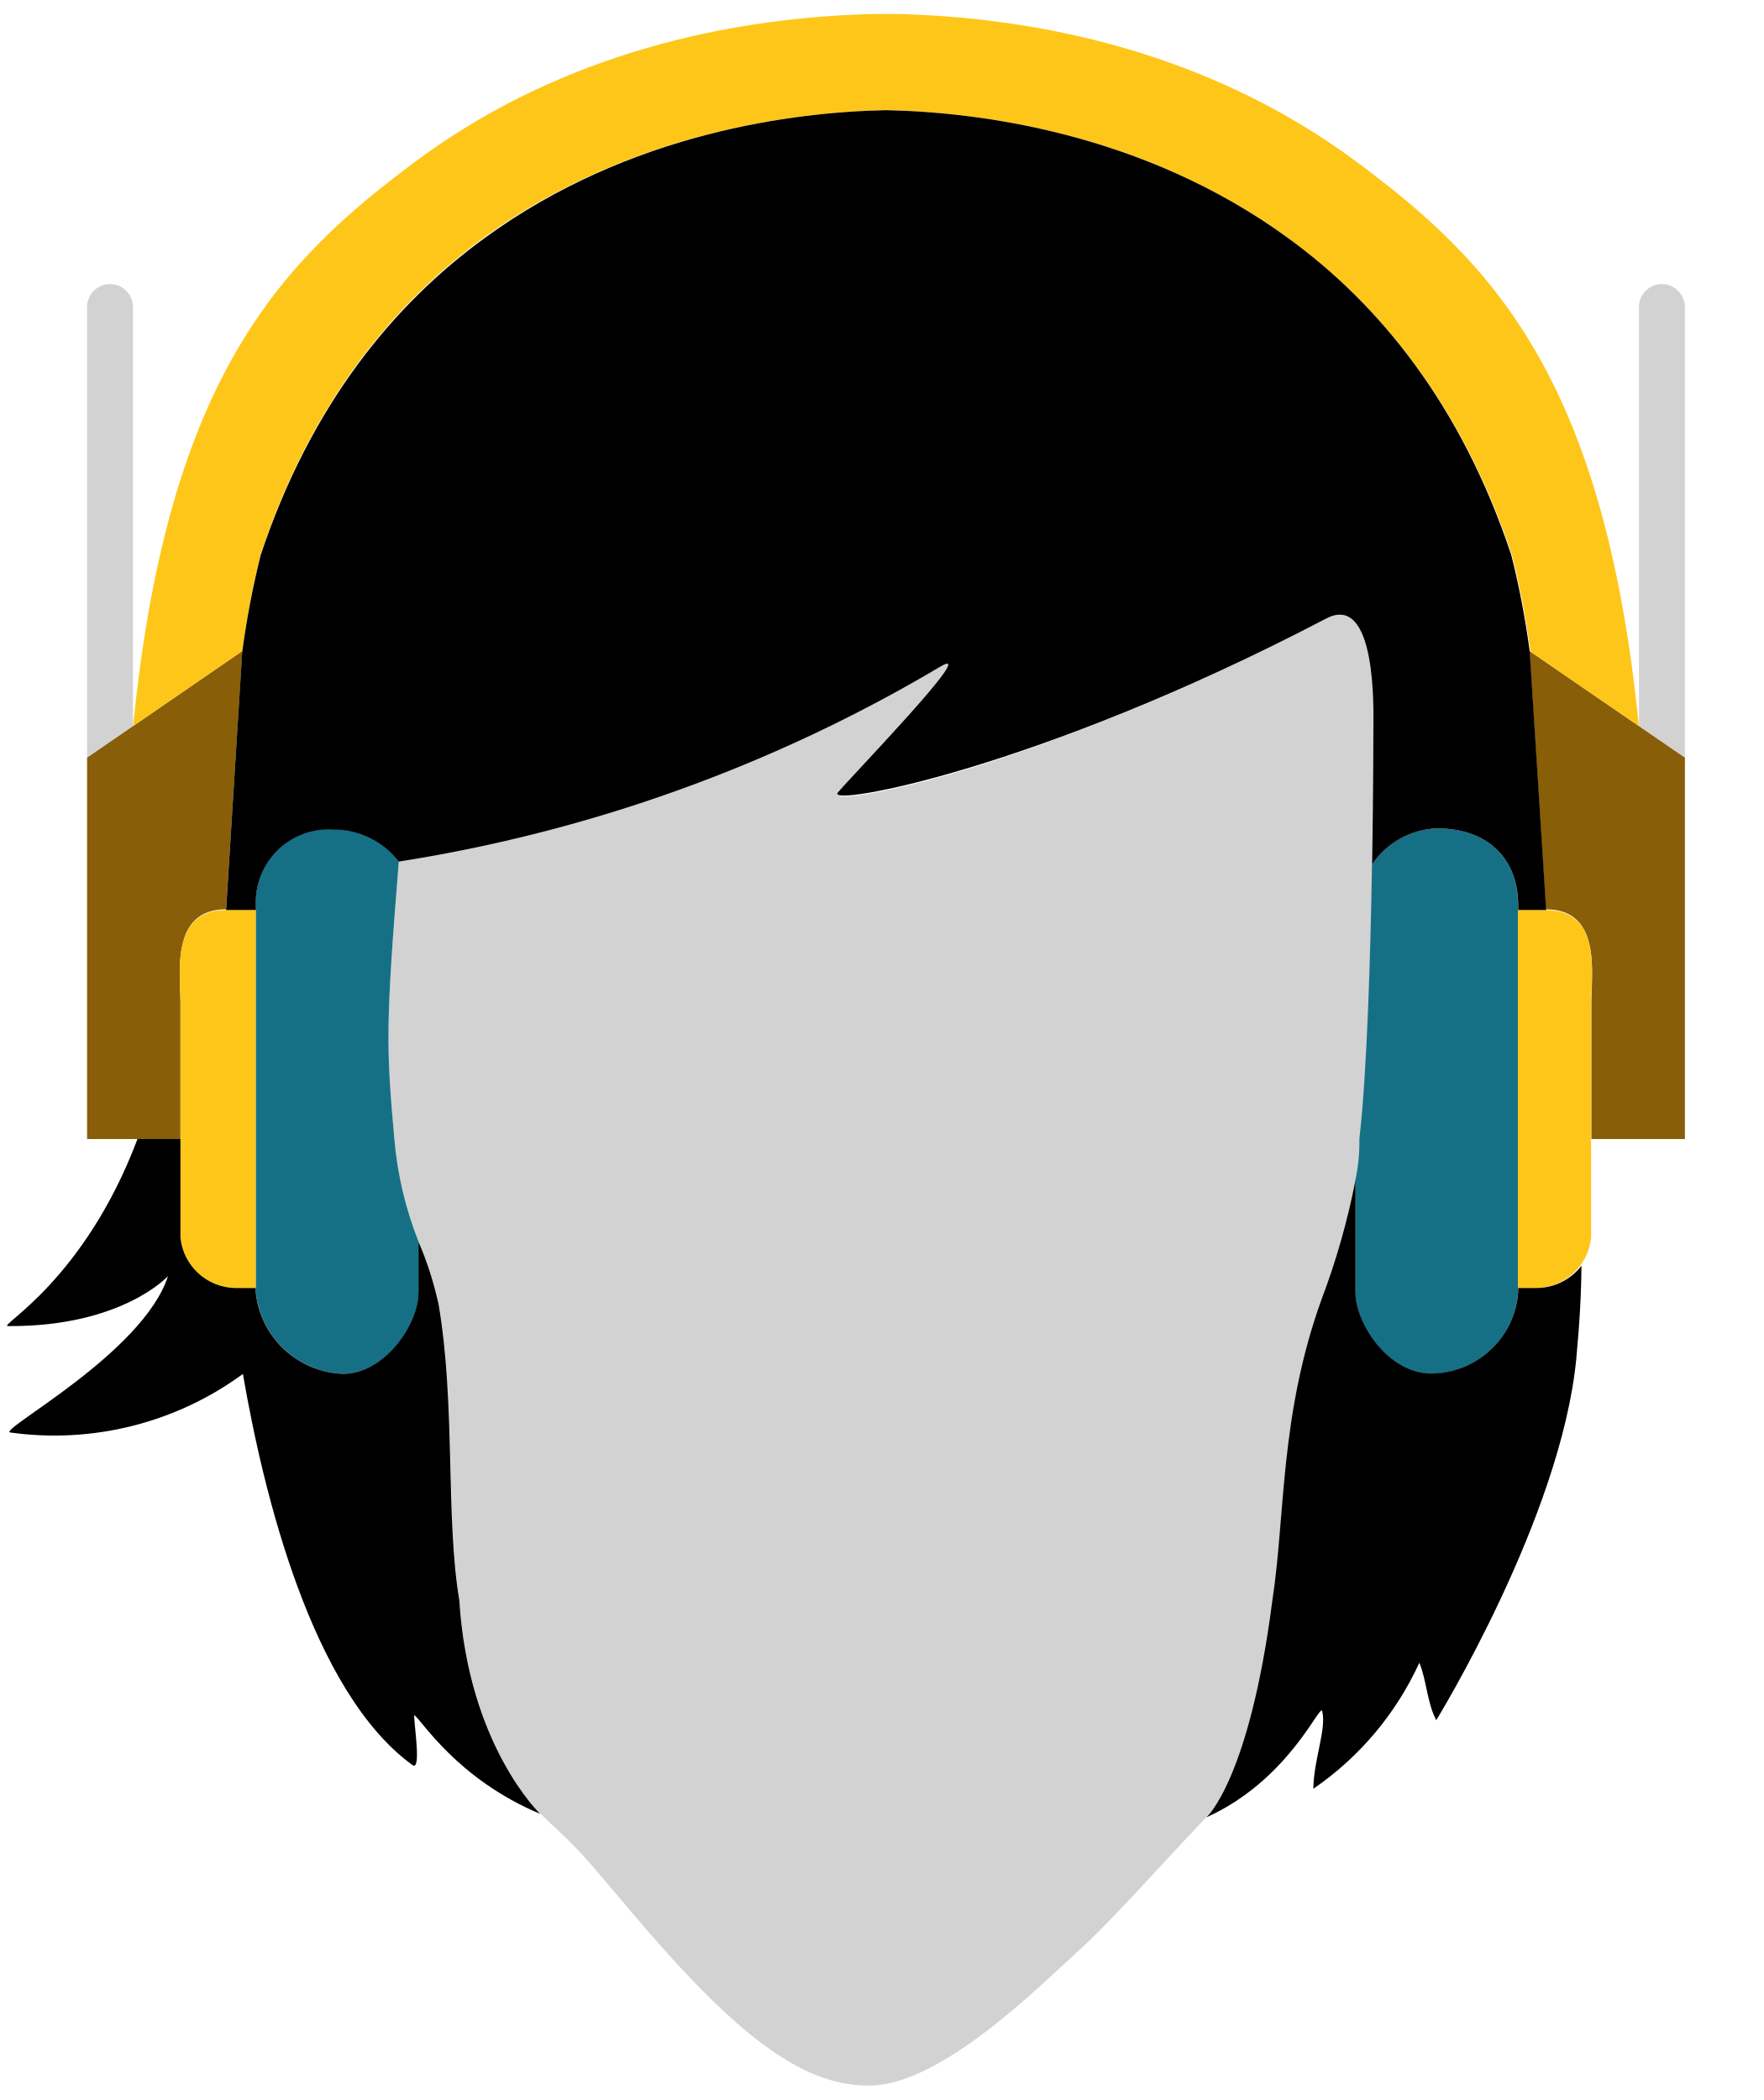
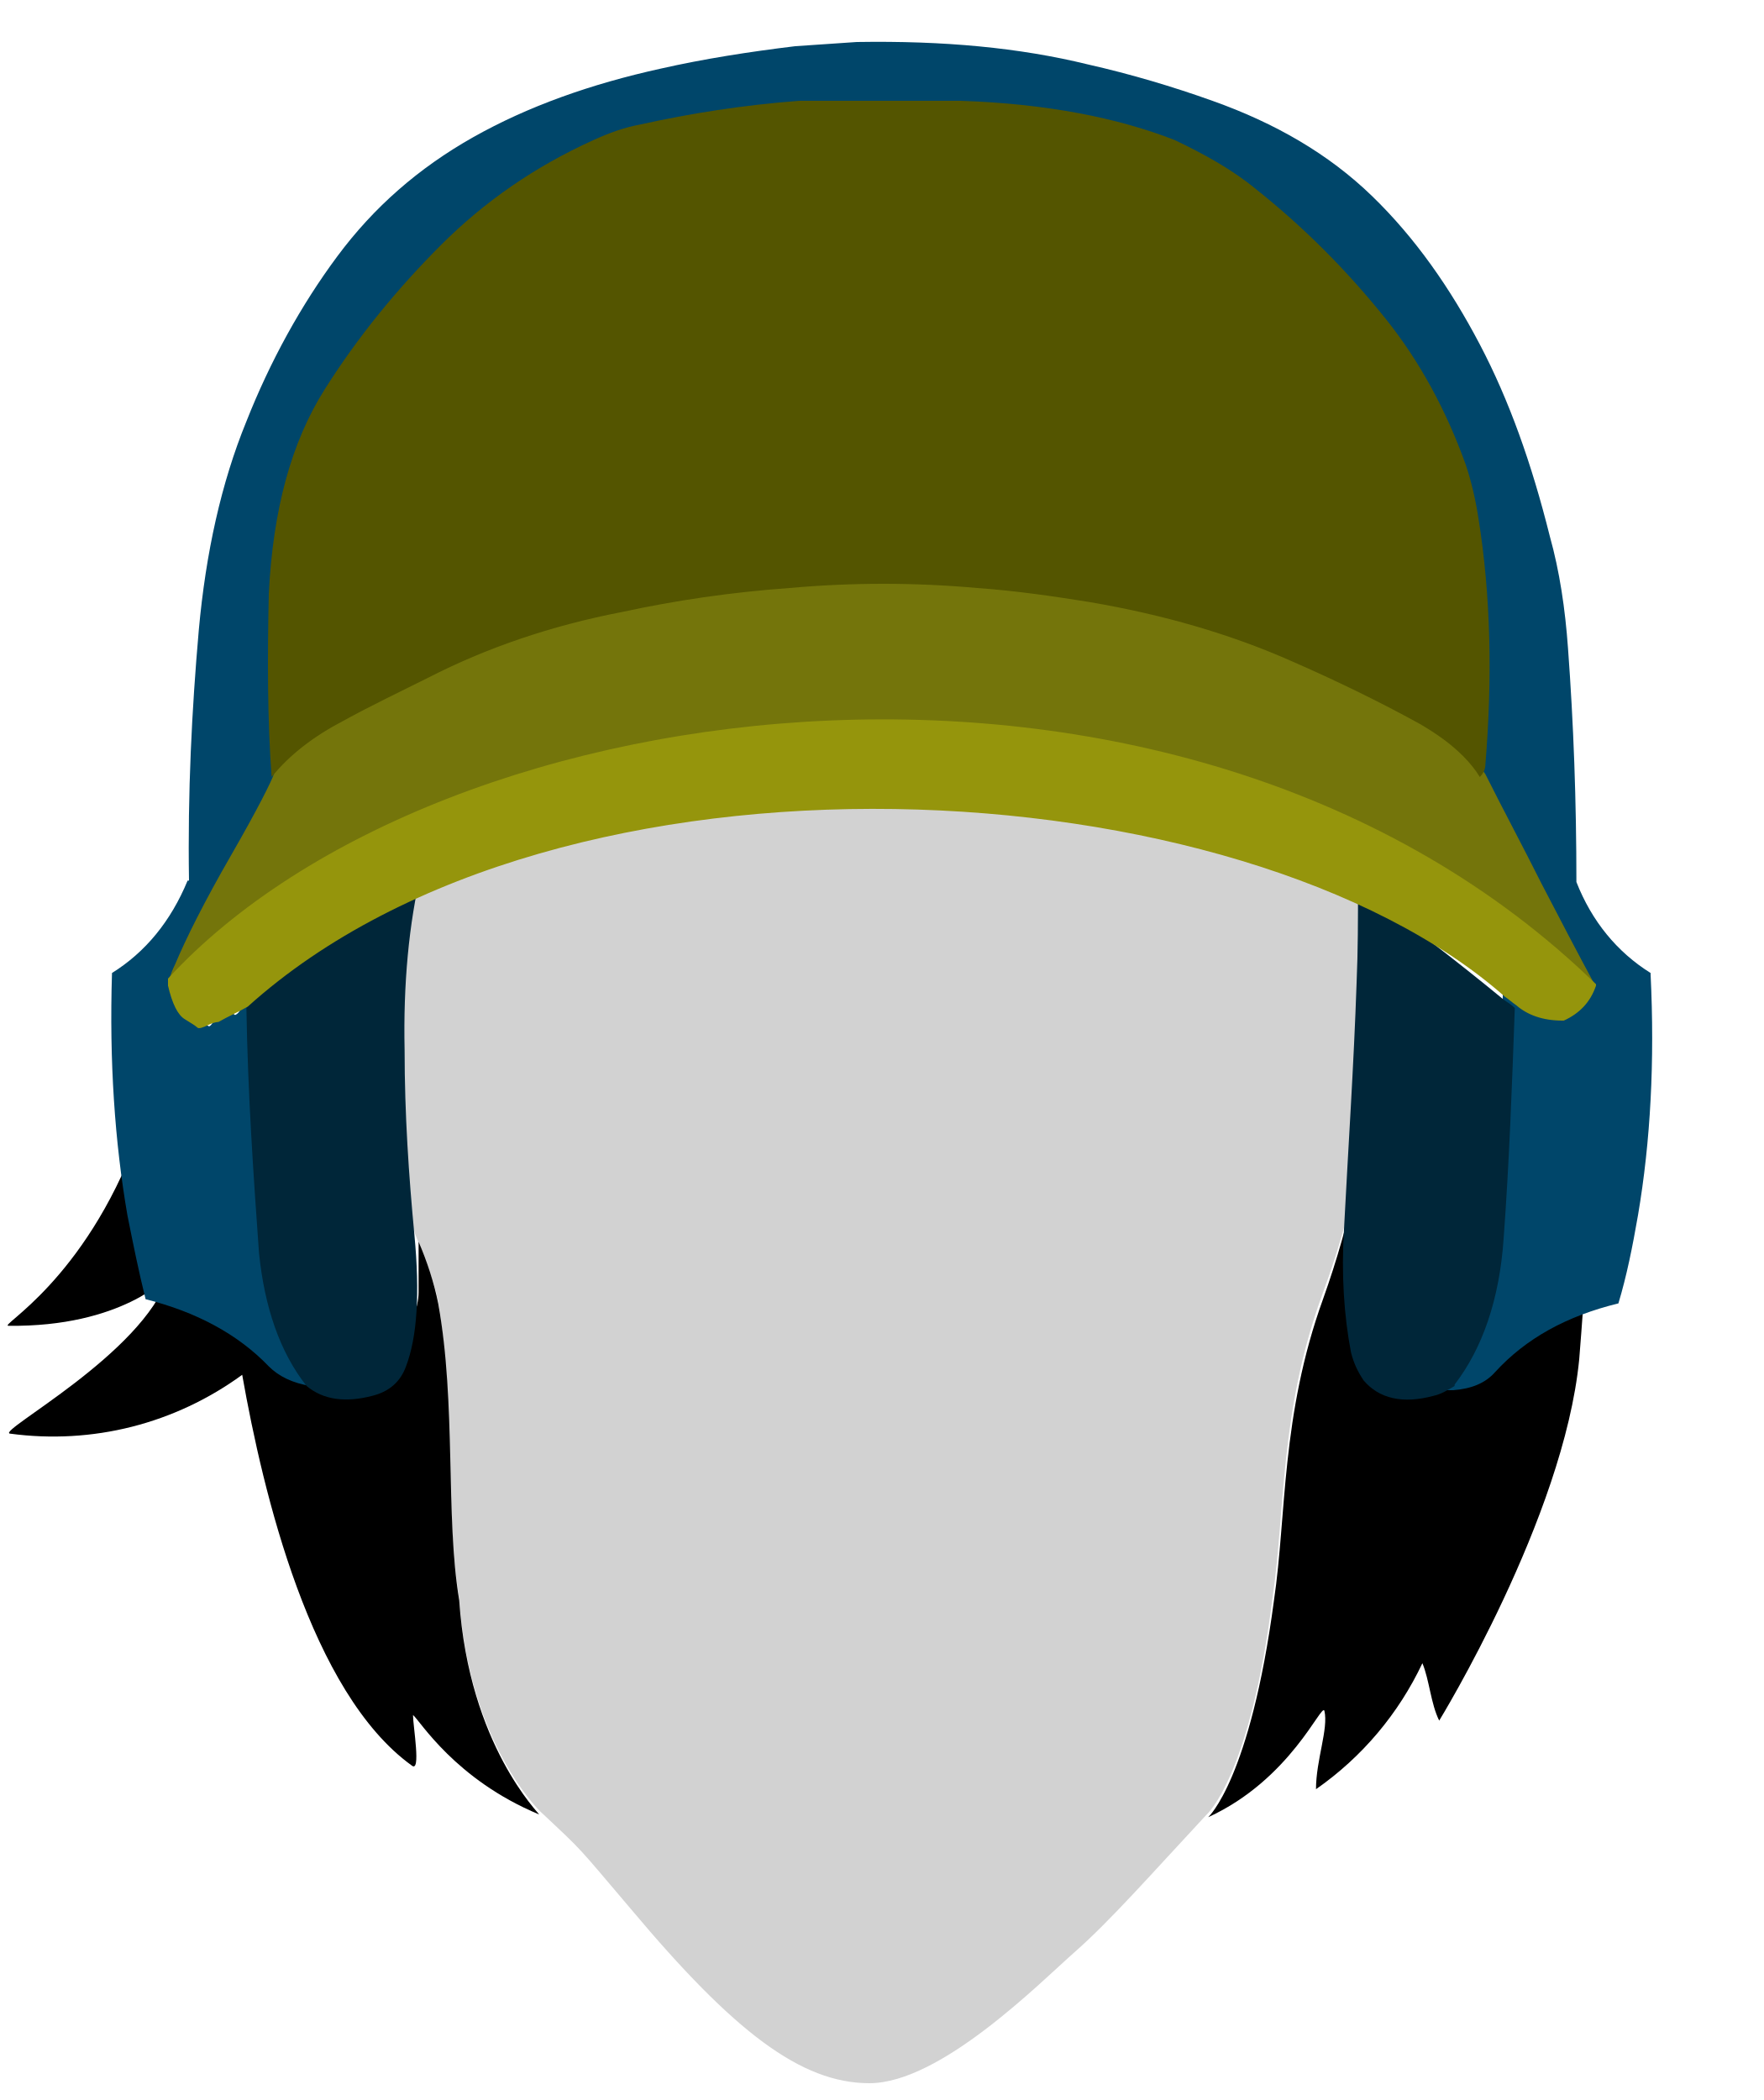
- <svg xmlns="http://www.w3.org/2000/svg" viewBox="0 0 126 150">
-   <path d="m7.86 20.29a1.64 1.64 0 0 0 -1.64 1.64v32.19l3.28-2.25v-29.94a1.65 1.65 0 0 0 -1.64-1.64z" fill="#d2d2d2" />
-   <path d="m17.31 46.5-11.09 7.62v27.24h6.67v-9.72c0-2.15-.72-6.69 3.26-6.69z" fill="#895e08" />
-   <path d="m118.71 20.29a1.64 1.64 0 0 0 -1.64 1.64v29.94l3.28 2.25v-32.19a1.65 1.65 0 0 0 -1.64-1.64z" fill="#d2d2d2" />
-   <path d="m109.25 46.5 11.1 7.62v27.24h-6.68v-9.72c0-2.15.73-6.69-3.25-6.69z" fill="#895e08" />
-   <path d="m16.15 65c-4 0-3.26 4.54-3.26 6.69v16.8a4 4 0 0 0 3.88 3.51h1.51v-27z" fill="#ffc61a" />
-   <path d="m0 0h126v150h-126z" fill="none" opacity=".6" />
-   <path d="m94.73 44.18c-20.68 10.82-35.73 13.61-34.9 12.46s10.35-10.82 7.32-9a108.83 108.83 0 0 1 -38.66 13.81c-.95 11.81-.92 13.32-.32 19.92.53 5.95 2.61 8.54 3.16 11.74 1.24 7.19.51 15.17 1.49 21.2.65 10.4 5.79 15.25 5.79 15.25 3.18 3 2.47 2.28 6.48 7 7.33 8.66 12.1 12.44 17 12.41 5.14 0 12.23-7.19 14.71-9.41s5.36-5.53 9.4-9.8c0 0 3.06-2.67 4.71-15.48.94-6.09.49-13.23 3.52-21.53 3-8.14 2.71-11.46 2.71-11.46 1-8.54 1-29.48 1-29.48-.04-1.06.2-9.52-3.41-7.63z" fill="#d2d2d2" />
-   <path d="m102.63 59.17a5.86 5.86 0 0 0 -4.63 2.56c-.11 6.62-.36 14.94-.9 19.59a13.53 13.53 0 0 1 -.29 3v8c0 2.28 2.41 5.81 5.39 5.81a6.27 6.27 0 0 0 6.23-5.81v-27.67c.01-3.1-1.94-5.48-5.8-5.48z" fill="#167085" />
-   <path d="m28.17 81.37c-.59-6.6-.63-8.11.32-19.88a5.86 5.86 0 0 0 -4.71-2.29 5.19 5.19 0 0 0 -5.5 5.45v27.67a6.5 6.5 0 0 0 6.23 5.81c3 0 5.39-3.53 5.39-5.81v-3.63a25.8 25.8 0 0 1 -1.73-7.32z" fill="#167085" />
-   <path d="m110.42 65h-2v27h1.35a4 4 0 0 0 3.88-3.58v-16.78c.02-2.15.75-6.64-3.23-6.64z" fill="#ffc61a" />
-   <path d="m109.25 46.5 7.81 5.36c-2.49-25.13-10.71-33.29-20.24-40.36-9.37-6.94-20.82-10.18-32.6-10.5h-.94-.94c-11.8.3-23.23 3.54-32.59 10.48-9.54 7.09-17.75 15.25-20.24 40.38l7.8-5.36a63.45 63.45 0 0 1 1.32-6.93c3.57-10.75 9.48-17.91 16-22.65 10.37-7.49 22.17-8.92 28.65-9.05 6.48.13 18.33 1.56 28.72 9.13 6.51 4.74 12.41 11.9 16 22.65a61.37 61.37 0 0 1 1.32 6.92z" fill="#ffc61a" />
-   <path d="m32.81 114.31c-1-6-.25-14-1.49-21.2a24.57 24.57 0 0 0 -1.43-4.42v3.63c0 2.28-2.41 5.81-5.39 5.81a6.5 6.5 0 0 1 -6.23-5.81v-.32h-1.5a4 4 0 0 1 -3.88-3.58v-7.06h-3.07c-3.82 10.14-9.97 13.35-9.26 13.36 8.15.06 11.44-3.57 11.44-3.57-1.78 5.52-12.18 11-11.27 11.17a22.79 22.79 0 0 0 16.62-4.18c1.47 8.53 4.91 22.69 12.09 27.92.68.55.14-2.81.14-3.56.55.36 3.05 4.56 9 7.06.02 0-5.12-4.85-5.77-15.25z" />
-   <path d="m109.79 92h-1.35v.3a6.27 6.27 0 0 1 -6.23 5.81c-3 0-5.39-3.53-5.39-5.81v-8a52.05 52.05 0 0 1 -2.42 8.5c-3 8.3-2.58 15.44-3.52 21.53-1.65 12.81-4.71 15.48-4.71 15.48 5.89-2.65 8.12-8.18 8.27-7.59.33 1.26-.61 3.47-.63 5.55a22 22 0 0 0 7.57-9c.52 1.23.55 2.86 1.21 4.1 0 0 8.9-14.46 10-25.8.25-2.64.36-4.81.37-6.66a4.06 4.06 0 0 1 -3.17 1.59z" />
-   <path d="m98.1 51.84s0 4.35-.09 9.89a5.86 5.86 0 0 1 4.62-2.56c3.86 0 5.81 2.38 5.81 5.48v.35h2l-1.17-18.43a61.37 61.37 0 0 0 -1.32-6.92c-3.59-10.8-9.49-17.96-15.95-22.65-10.39-7.57-22.24-9-28.72-9.13-6.48.13-18.28 1.56-28.66 9.13-6.51 4.74-12.42 11.9-16 22.65a63.45 63.45 0 0 0 -1.32 6.93l-1.15 18.42h2.13v-.3a5.19 5.19 0 0 1 5.5-5.45 5.86 5.86 0 0 1 4.71 2.29 108.83 108.83 0 0 0 38.66-13.91c3-1.81-6.53 8-7.32 9s14.22-1.63 34.9-12.45c3.61-1.89 3.37 6.57 3.37 7.66z" />
+ <svg xmlns="http://www.w3.org/2000/svg" version="1.1" x="0px" y="0px" viewBox="0 0 126 150" style="enable-background:new 0 0 126 150;" xml:space="preserve">
+   <style type="text/css">
+ 	.st0{fill:none;}
+ 	.st1{fill:#D2D2D2;}
+ 	.st2{fill:#00466A;}
+ 	.st3{fill:#002639;}
+ 	.st4{fill:#74750B;}
+ 	.st5{fill:#95950C;}
+ 	.st6{fill:#545500;}
+ </style>
+   <g id="Layer_1">
+     <path class="st0" d="M0,0h126v150H0V0z" />
+     <path class="st1" d="M94.7,44.2C74.1,55,59,57.8,59.8,56.6s10.3-10.8,7.3-9c-11.9,7-25,11.7-38.7,13.8c-1,11.8-0.9,13.3-0.3,19.9   c0.5,5.9,2.6,8.5,3.2,11.7c1.2,7.2,0.5,15.2,1.5,21.2c0.7,10.4,5.8,15.2,5.8,15.2c3.2,3,2.5,2.3,6.5,7c7.3,8.7,12.1,12.4,17,12.4   c5.1,0,12.2-7.2,14.7-9.4s5.4-5.5,9.4-9.8c0,0,3.1-2.7,4.7-15.5c0.9-6.1,0.5-13.2,3.5-21.5c3-8.1,2.7-11.5,2.7-11.5   c1-8.5,1-29.5,1-29.5C98.1,50.8,98.3,42.3,94.7,44.2z" />
+     <path d="M32.8,114.3c-1-6-0.2-14-1.5-21.2c-0.3-1.5-0.8-3-1.4-4.4v3.6c0,2.3-2.4,5.8-5.4,5.8c-3.2-0.1-5.9-2.6-6.2-5.8V92h-1.5   c-2,0-3.7-1.6-3.9-3.6v-7.1H9.8C6,91.5-0.1,94.7,0.6,94.7C8.7,94.8,12,91.2,12,91.2c-1.8,5.5-12.2,11-11.3,11.2   c5.9,0.8,11.8-0.7,16.6-4.2c1.5,8.5,4.9,22.7,12.1,27.9c0.7,0.6,0.1-2.8,0.1-3.6c0.5,0.4,3,4.6,9,7.1   C38.6,129.6,33.5,124.7,32.8,114.3z" />
+     <path d="M109.8,92h-1.3v0.3c-0.2,3.3-3,5.8-6.2,5.8c-3,0-5.4-3.5-5.4-5.8v-8c-0.6,2.9-1.4,5.7-2.4,8.5c-3,8.3-2.6,15.4-3.5,21.5   c-1.7,12.8-4.7,15.5-4.7,15.5c5.9-2.7,8.1-8.2,8.3-7.6c0.3,1.3-0.6,3.5-0.6,5.6c3.3-2.3,5.9-5.4,7.6-9c0.5,1.2,0.6,2.9,1.2,4.1   c0,0,8.9-14.5,10-25.8c0.2-2.6,0.4-4.8,0.4-6.7C112.2,91.4,111,92,109.8,92z" />
+     <path d="M98.1,51.8c0,0,0,4.3-0.1,9.9c1-1.5,2.8-2.5,4.6-2.6c3.9,0,5.8,2.4,5.8,5.5V65h2l-1.2-18.4c-0.3-2.3-0.7-4.6-1.3-6.9   c-3.6-10.8-9.5-18-15.9-22.6C81.6,9.4,69.8,8,63.3,7.9C56.8,8,45,9.4,34.6,17c-6.5,4.7-12.4,11.9-16,22.6c-0.6,2.3-1,4.6-1.3,6.9   L16.2,65h2.1v-0.3c-0.1-2.9,2.1-5.3,4.9-5.5c0.2,0,0.4,0,0.6,0c1.8,0,3.6,0.8,4.7,2.3c13.7-2.1,26.8-6.9,38.7-13.9   c3-1.8-6.5,8-7.3,9S74.1,55,94.7,44.2C98.3,42.3,98.1,50.7,98.1,51.8L98.1,51.8z" />
+   </g>
+   <g id="Layer_2">
+     <g transform="matrix( 1, 0, 0, 1, 0,0) ">
+       <g>
+         <g id="Layer0_0_FILL">
+           <path class="st2" d="M105.7,24.6c-2.1-4-4.6-7.6-7.7-10.6c-3.1-3-6.9-5.2-11.4-6.8c-2.8-1-5.8-1.9-8.9-2.6      C72.8,3.4,67.4,2.9,61.2,3c-1.5,0.1-2.9,0.2-4.4,0.3c-3.3,0.4-6.5,0.9-9.6,1.6c-5,1.1-9.5,2.7-13.4,4.9c-3.9,2.2-7.1,5-9.7,8.5      c-2.6,3.5-4.8,7.5-6.5,11.8c-1.8,4.4-2.9,9.4-3.4,14.9c-0.5,5.7-0.8,11.6-0.7,17.9h-0.1c-1.2,2.9-3,5.1-5.4,6.6      c-0.2,6.3,0.2,12.1,1.1,17.3c0.4,2,0.8,4,1.3,6c3.6,0.9,6.6,2.5,8.8,4.8c0.7,0.7,1.7,1.2,3,1.4c0.2,0,0.5,0,0.7,0      c-1.9-2.4-3-5.6-3.3-9.5c-0.5-5.6-1.6-12.9-1.8-19c-0.6,0.4-0.3,1.7-1,2c-0.1,0-0.4-0.5-0.9-0.3c-0.4,0.2-0.8,1.2-1,1.1      c-0.1-0.1-0.3-0.1-0.8-0.4c-0.5-0.3-0.8-1.1-1.1-2.4v-0.3c0-0.1,0-0.1,0-0.2c0,0,0,0,0-0.1c0.1-0.3,0.3-0.6,0.4-1      c0.8-1.8,2.1-4.4,3.9-7.6c1.9-3.2,2.9-5.2,3.1-5.8l0,0.2c0-0.1,0-0.2,0-0.3c-0.3-4.1-0.4-8.5-0.2-13c0.2-5.9,1.5-10.7,3.9-14.4      c2.4-3.8,5.1-7.2,8.1-10.2c3-3,6.6-5.5,10.7-7.4c1-0.5,2.1-0.9,3.2-1.1c3.5-0.8,7.3-1.3,11.2-1.7c0,0,0-0.1,0-0.1v0.1l5.1,0l3,0      c0.3,0,0.7,0.1,1.3,0.1c0.6,0,1.3,0,1.9,0c0,0,0.1,0,0.1,0c5.9,0.2,10.9,1.2,15.1,3.1c2.1,0.9,4,2.1,5.7,3.4      c3.4,2.7,6.4,5.8,9.1,9.2c2.3,3,4.2,6.4,5.6,10.3c0.4,1.2,0.7,2.4,0.9,3.8c0.8,5.6,1,11.4,0.4,17.5c0,0.4-0.2,0.6-0.4,0.9      c1.3,2.6,2.6,5.1,4,7.7c1.2,2.4,2.5,4.8,3.8,7.2c0,0,0,0.1,0,0.1c-0.4,1.2-1.4,1-2.5,1.5c0,0,0,0.2,0,0.2      c-1.4-0.1-2.3-2.5-3-3.1c-0.2,5.6-0.5,13.9-0.8,19.3c-0.3,4.4-1.4,7.9-3.4,10.4c0,0,0,0.1,0,0.1c0.2,0,0.4,0,0.6,0      c1.3-0.1,2.3-0.5,3-1.3c2.2-2.4,5.1-4,8.8-4.9c0.6-2,1-4,1.4-6.3c0.9-5.3,1.2-11,0.9-17.2c0,0,0-0.1,0-0.1      c-2.4-1.5-4.2-3.7-5.3-6.5c0-5.8-0.2-11.3-0.6-16.7c-0.2-2.8-0.6-5.5-1.3-8C109.4,33.1,107.8,28.6,105.7,24.6z" />
+           <path class="st3" d="M96.9,70.2c-0.2,5.9-0.6,11.8-0.9,17.6c-0.2,3.2,0,6.2,0.5,8.8c0.2,0.8,0.5,1.4,0.9,2      c1.1,1.3,2.8,1.7,5,1.1c0.5-0.1,1-0.4,1.5-0.7c0,0,0-0.1,0-0.1c2-2.6,3.2-6.1,3.5-10.4c0.4-5.4,0.6-10.9,0.8-16.5      c-0.2-0.2-0.5-0.4-0.8-0.6c-3.4-2.8-6.8-5.4-10.4-8C97,65.6,97,67.9,96.9,70.2 M30.1,62.2l-0.7,0.5c-0.7,0.6-1.2,1-1.3,1.1      c-3.5,2-7.2,3.1-10.5,8.2c0.1,6.1,0.5,11.9,0.9,17.5c0.4,3.9,1.5,7.1,3.4,9.5c1.2,1,2.8,1.2,4.7,0.7c1.2-0.3,2-1,2.4-2.1      c0.8-2.1,1-5.2,0.6-9.4c-0.4-4.2-0.7-8.6-0.7-13.2C28.8,70.3,29.2,66,30.1,62.2z" />
+           <path class="st4" d="M78,42.6c-2.6-0.5-5.3-0.8-8-1.1c-4.5-0.4-9-0.4-13.4,0c-4.2,0.3-8.1,0.9-11.9,1.7      c-5.1,1.1-9.8,2.7-13.9,4.8c-2.1,1-4.1,2.1-6.1,3.2c-2.1,1.1-3.8,2.4-5.1,4c0,0.1,0,0.2,0,0.3l0-0.3c-0.2,0.6-1.2,2.6-3.1,5.9      c-1.9,3.3-3.2,5.9-4,7.8c-0.2,0.4-0.3,0.7-0.4,1c3.1-3.1,7.2-5.1,10.9-7.6c5.2-10,77.4-9.4,79.2,1.7c3.2,2.2,9.2,3.4,11.8,6.5      c-1.3-2.4-2.6-4.9-3.9-7.4c-1.3-2.6-2.7-5.2-4-7.8c-0.4-0.6-0.8-1.1-1.2-1.6c-0.9-0.9-2-1.7-3.1-2.4c-2.9-1.7-6-3.2-9.2-4.6      C88.1,44.9,83.3,43.5,78,42.6z" />
+           <path class="st5" d="M12,69.9C12,70,12,70,12,69.9c0,0.1,0,0.2,0,0.2v0.3c0.3,1.3,0.7,2.1,1.2,2.4c0.5,0.3,0.8,0.5,0.9,0.6      c0.1,0.1,0.4,0,0.8-0.2c0.4-0.2,0.7-0.2,0.7-0.2c0.7-0.4,1.4-0.7,2.1-1.1c22.3-20.1,71-17.3,89.8-0.7c0.3,0.2,0.5,0.4,0.8,0.6      c0.8,0.7,1.9,1.1,3.3,1.1c0,0,0.1,0,0.1,0c1.1-0.5,1.9-1.3,2.3-2.5c0,0,0-0.1,0-0.1C84.7,41.8,31.5,48.7,12,69.9z" />
+           <path class="st6" d="M68.6,7.2c-0.6,0-1.3,0-1.9,0c-0.3,0-1.8,0-4.4,0l-5.2,0l0,0c-4,0.3-7.8,0.9-11.4,1.7      c-1.1,0.2-2.2,0.6-3.3,1.1c-4.2,1.9-7.8,4.4-10.9,7.5c-3.1,3.1-5.9,6.5-8.3,10.3c-2.4,3.8-3.7,8.6-4,14.6      c-0.1,4.6-0.1,9,0.2,13.1c1.3-1.6,3-2.9,5.1-4c2-1.1,4.1-2.1,6.1-3.1c4.1-2.1,8.7-3.7,13.9-4.7c3.7-0.8,7.7-1.4,11.9-1.7      c4.5-0.4,8.9-0.4,13.4,0c2.8,0.2,5.5,0.6,8,1c5.3,0.9,10.1,2.3,14.4,4.2c3.2,1.4,6.3,2.9,9.2,4.5c1.2,0.7,2.2,1.4,3.1,2.3      c0.5,0.5,0.9,1,1.2,1.5c0.2-0.2,0.4-0.5,0.4-0.9c0.5-6.1,0.4-12-0.5-17.6c-0.2-1.3-0.5-2.6-0.9-3.8c-1.4-3.9-3.3-7.4-5.7-10.4      c-2.8-3.5-5.9-6.6-9.3-9.3c-1.7-1.4-3.7-2.5-5.8-3.5C79.8,8.4,74.7,7.4,68.6,7.2C68.7,7.2,68.7,7.2,68.6,7.2z" />
+         </g>
+       </g>
+     </g>
+   </g>
</svg>
